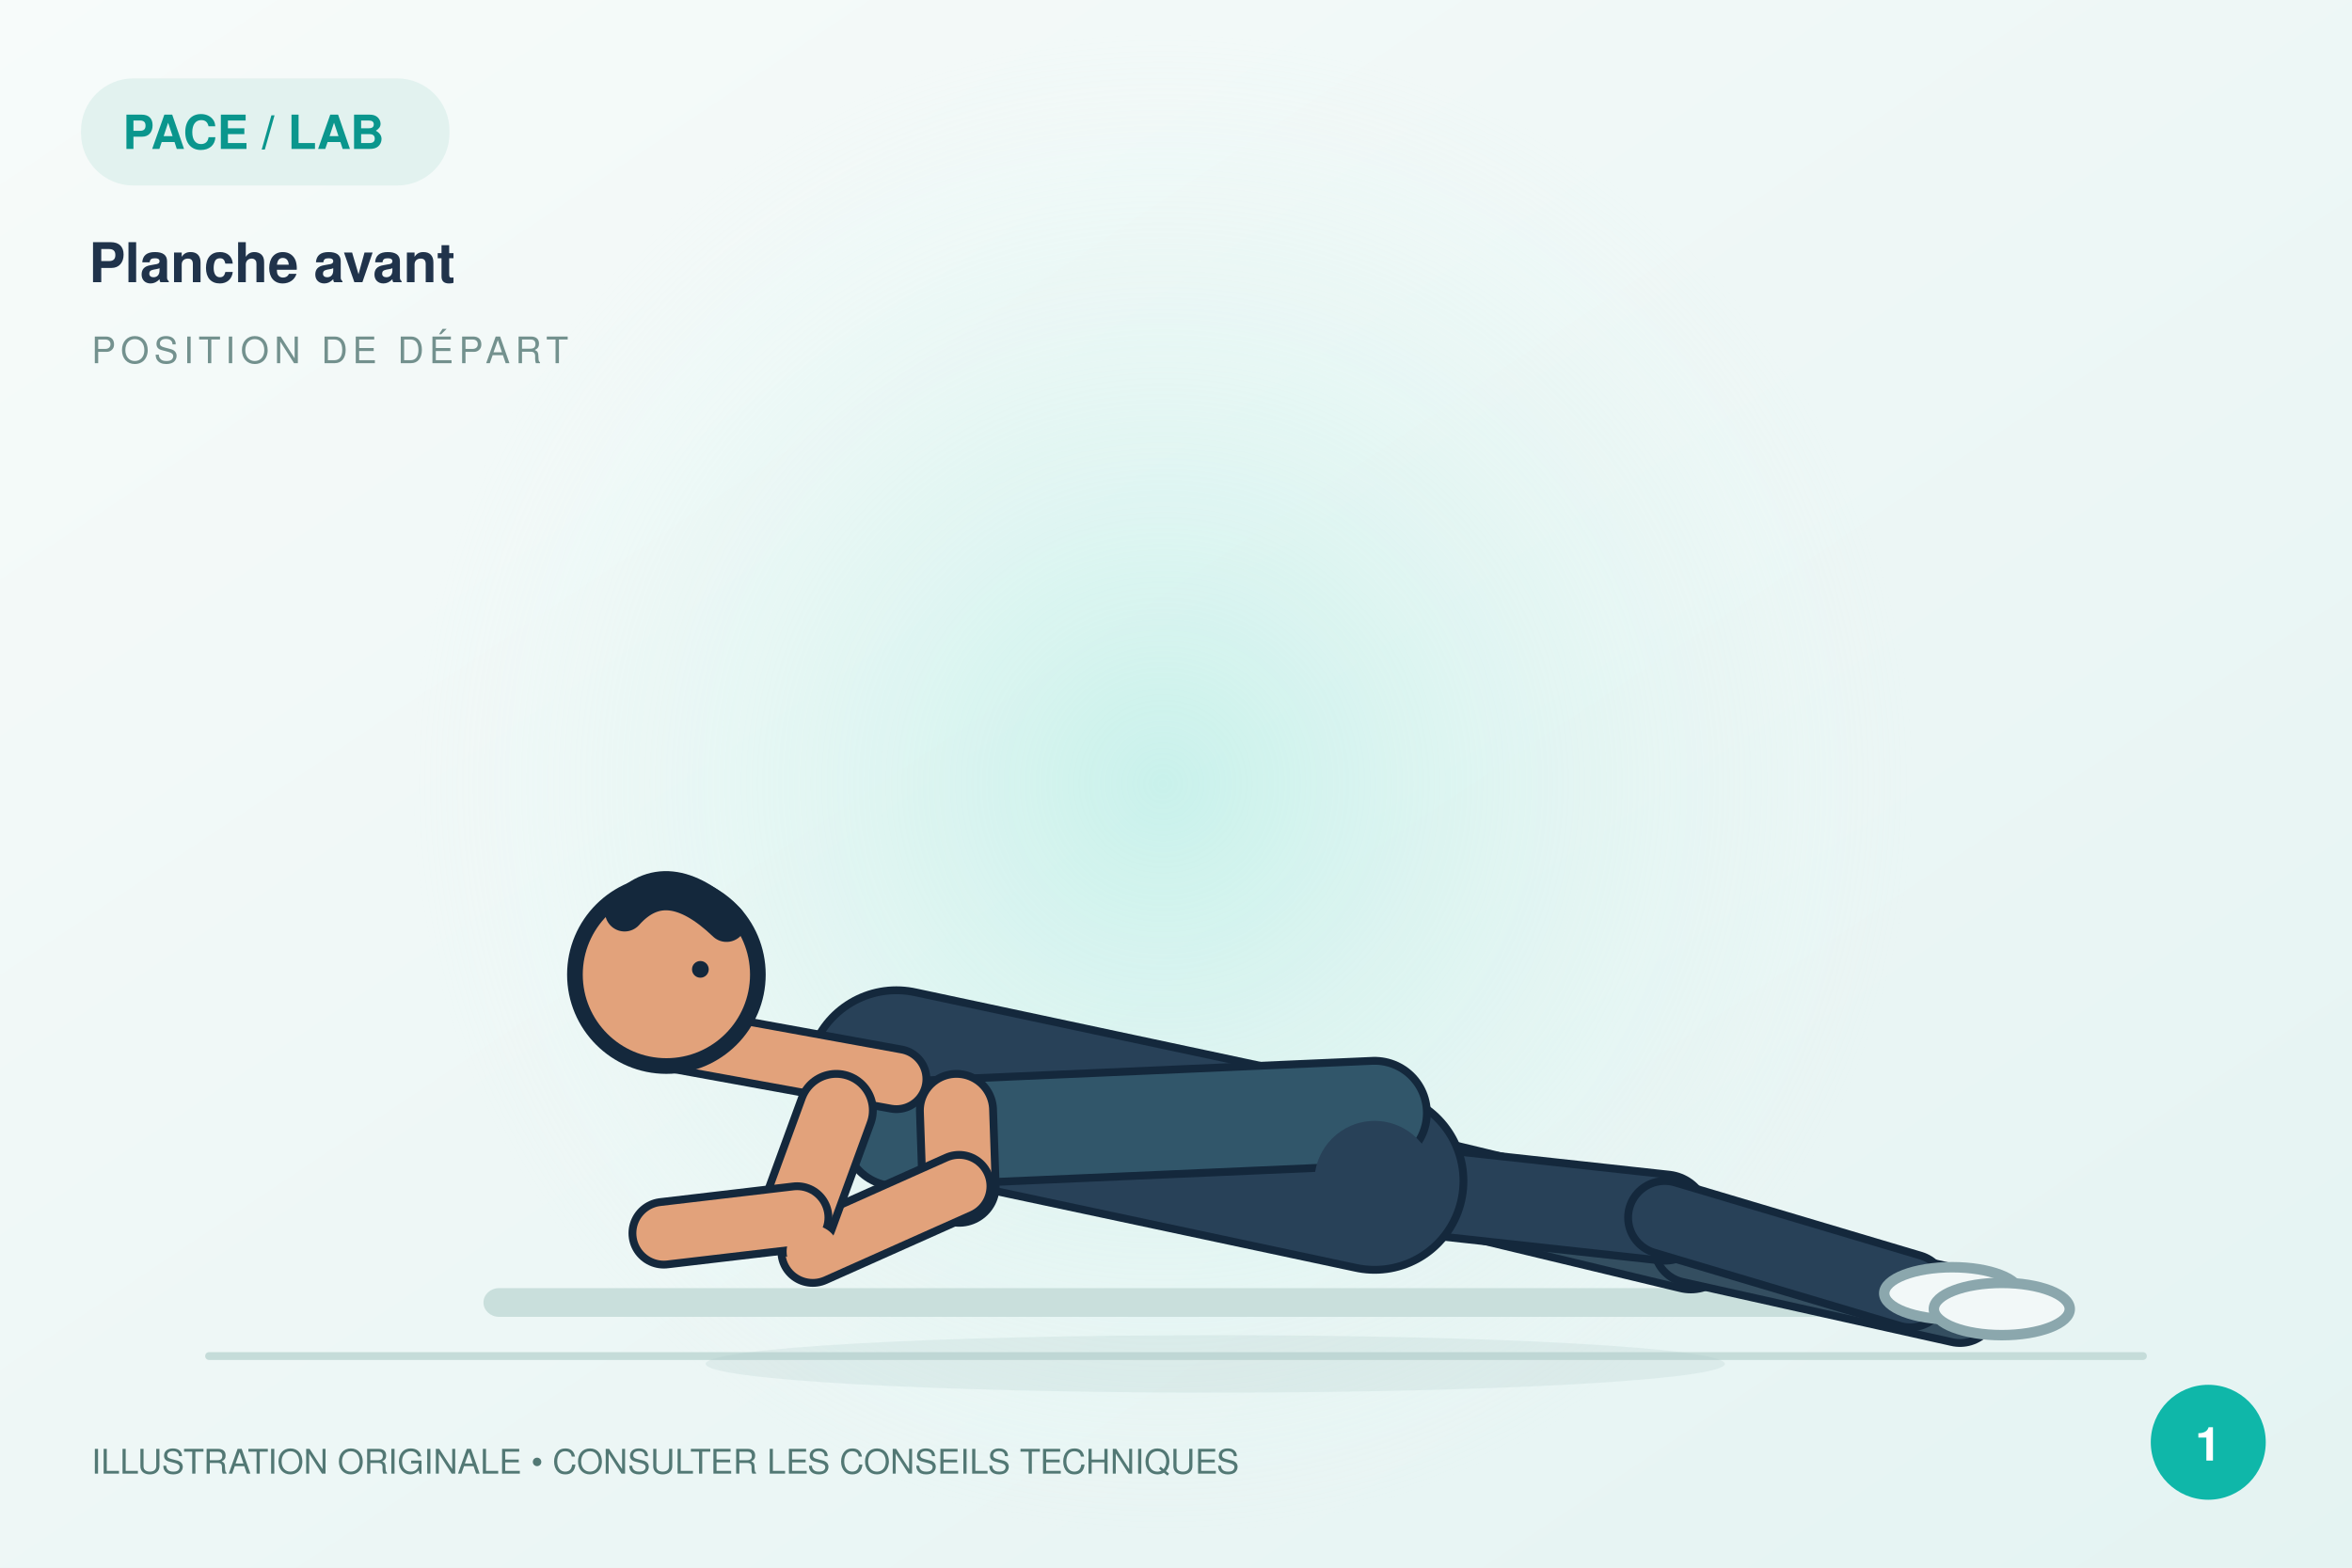
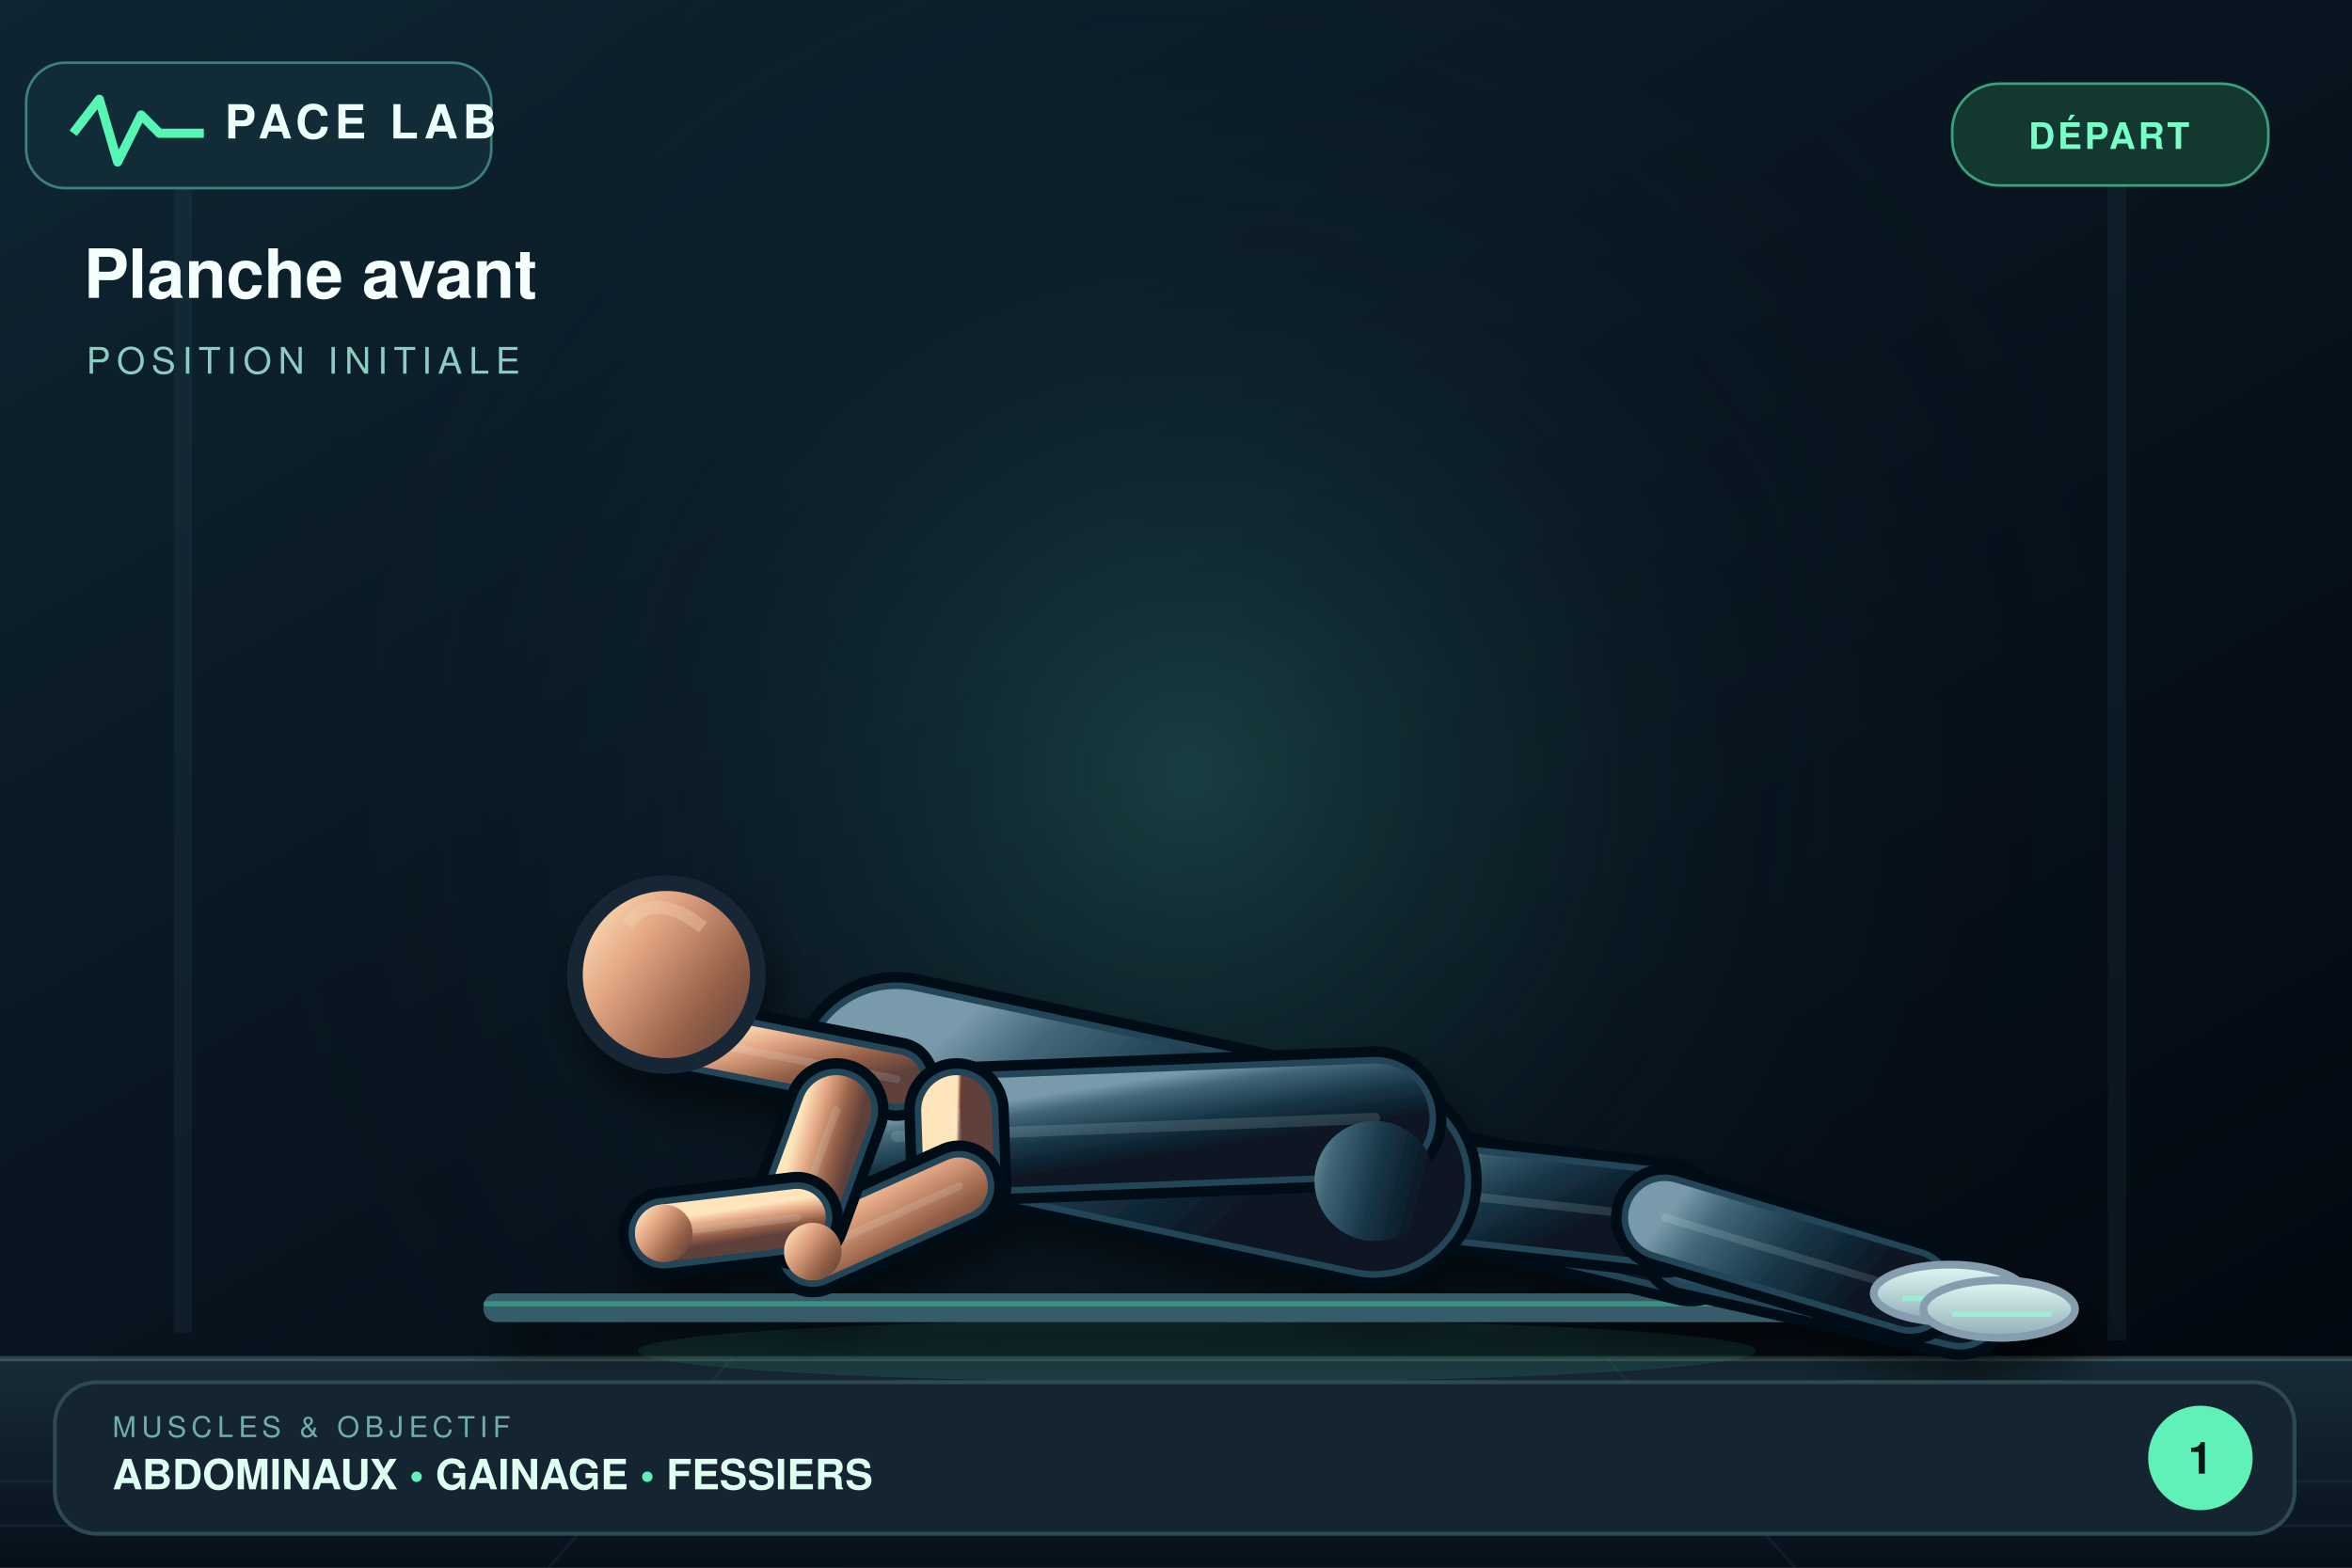
<svg xmlns="http://www.w3.org/2000/svg" width="900" height="600" viewBox="0 0 900 600">
  <defs>
-     <linearGradient id="bg" x1="0" y1="0" x2="1" y2="1">
-       <stop stop-color="#f7fbfa" />
-       <stop offset="1" stop-color="#e4f3f2" />
+     <linearGradient id="bg" x1="0" y1="0" x2=".85" y2="1">
+       <stop stop-color="#0e2632" />
+       <stop offset=".5" stop-color="#08141f" />
+       <stop offset="1" stop-color="#030911" />
    </linearGradient>
-     <radialGradient id="glow">
-       <stop stop-color="#abede2" stop-opacity=".55" />
-       <stop offset="1" stop-color="#dff6f1" stop-opacity="0" />
+     <radialGradient id="light">
+       <stop stop-color="#3d998b" stop-opacity=".32" />
+       <stop offset=".52" stop-color="#1c4750" stop-opacity=".11" />
+       <stop offset="1" stop-color="#04101b" stop-opacity="0" />
    </radialGradient>
-     <marker id="arrow" markerWidth="6" markerHeight="6" refX="3" refY="3" orient="auto">
-       <path d="M0 0 L6 3 L0 6" fill="none" stroke="#0fb7a9" stroke-width="1.5" />
+     <linearGradient id="fabric" x1="0" x2="1" y1="0" y2=".24">
+       <stop stop-color="#799aaa" />
+       <stop offset=".2" stop-color="#426778" />
+       <stop offset=".58" stop-color="#183647" />
+       <stop offset="1" stop-color="#071621" />
+     </linearGradient>
+     <linearGradient id="skin" x1="0" x2="1" y1=".15" y2=".9">
+       <stop stop-color="#ffe5bc" />
+       <stop offset=".32" stop-color="#e2a583" />
+       <stop offset=".7" stop-color="#956047" />
+       <stop offset="1" stop-color="#5e3f3b" />
+     </linearGradient>
+     <linearGradient id="rear" x1="0" x2="1" y1="0" y2="1">
+       <stop stop-color="#3b6174" />
+       <stop offset=".7" stop-color="#142f40" />
+       <stop offset="1" stop-color="#081624" />
+     </linearGradient>
+     <linearGradient id="metal" x1="0" x2="1">
+       <stop stop-color="#213b48" />
+       <stop offset=".46" stop-color="#a7c1c8" />
+       <stop offset=".77" stop-color="#3c5a65" />
+       <stop offset="1" stop-color="#152834" />
+     </linearGradient>
+     <linearGradient id="shoe" x1="0" x2="0" y1="0" y2="1">
+       <stop stop-color="#e2f8f5" />
+       <stop offset="1" stop-color="#8faeb7" />
+     </linearGradient>
+     <linearGradient id="floor" x1="0" y1="0" x2="0" y2="1">
+       <stop stop-color="#172b36" />
+       <stop offset="1" stop-color="#06101b" />
+     </linearGradient>
+     <filter id="shadow" x="-30%" y="-30%" width="160%" height="160%">
+       <feDropShadow dx="4" dy="11" stdDeviation="8" flood-color="#000000" flood-opacity=".55" />
+     </filter>
+     <marker id="arrow" markerWidth="7" markerHeight="7" refX="5" refY="3.5" orient="auto">
+       <path d="M0 0 L6 3.5 L0 7" fill="none" stroke="#6dfdc6" stroke-width="1.7" />
    </marker>
  </defs>
  <rect width="900" height="600" fill="url(#bg)" />
-   <circle cx="445" cy="300" r="290" fill="url(#glow)" />
-   <path d="M 80 519 H 820" stroke="#c5dcd9" stroke-width="3" stroke-linecap="round" />
-   <ellipse cx="465" cy="522" rx="195" ry="11" fill="#a6c5c5" opacity=".20" />
-   <rect x="31" y="30" width="141" height="41" rx="20" fill="#e2f2ef" />
-   <text x="47" y="57" font-family="Helvetica,Arial" font-size="18" font-weight="bold" fill="#0a968d">PACE / LAB</text>
-   <text x="34" y="108" font-family="Helvetica,Arial" font-size="21" font-weight="bold" fill="#20334b">Planche avant</text>
-   <text x="35" y="139" font-family="Helvetica,Arial" font-size="14" letter-spacing="2" fill="#73918e">POSITION DE DÉPART</text>
-   <rect x="185" y="493" width="595" height="11" rx="6" fill="#c9dfdc" />
-   <path d="M 543 452 L 647 477" fill="none" stroke="#14283c" stroke-width="36" stroke-linejoin="round" stroke-linecap="round" />
-   <path d="M 543 452 L 647 477" fill="none" stroke="#334e60" stroke-width="30" stroke-linejoin="round" stroke-linecap="round" />
-   <path d="M 647 477 L 750 500" fill="none" stroke="#14283c" stroke-width="31" stroke-linejoin="round" stroke-linecap="round" />
-   <path d="M 647 477 L 750 500" fill="none" stroke="#344e60" stroke-width="25" stroke-linejoin="round" stroke-linecap="round" />
-   <path d="M 509 452 L 637 466" fill="none" stroke="#14283c" stroke-width="36" stroke-linejoin="round" stroke-linecap="round" />
-   <path d="M 509 452 L 637 466" fill="none" stroke="#284158" stroke-width="30" stroke-linejoin="round" stroke-linecap="round" />
-   <path d="M 637 466 L 731 494" fill="none" stroke="#14283c" stroke-width="31" stroke-linejoin="round" stroke-linecap="round" />
-   <path d="M 637 466 L 731 494" fill="none" stroke="#284158" stroke-width="25" stroke-linejoin="round" stroke-linecap="round" />
-   <ellipse cx="747" cy="495" rx="26" ry="10" fill="#f2f8f8" stroke="#8ba7ad" stroke-width="4" />
-   <ellipse cx="766" cy="501" rx="26" ry="10" fill="#f2f8f8" stroke="#8ba7ad" stroke-width="4" />
-   <path d="M 526 452 L 343 413" fill="none" stroke="#14283c" stroke-width="71" stroke-linejoin="round" stroke-linecap="round" />
-   <path d="M 526 452 L 343 413" fill="none" stroke="#284158" stroke-width="65" stroke-linejoin="round" stroke-linecap="round" />
-   <path d="M 526 426 L 343 434" fill="none" stroke="#14283c" stroke-width="43" stroke-linejoin="round" stroke-linecap="round" />
-   <path d="M 526 426 L 343 434" fill="none" stroke="#31566a" stroke-width="37" stroke-linejoin="round" stroke-linecap="round" />
-   <circle cx="526" cy="452" r="23" fill="#284158" stroke="none" stroke-width="1" />
-   <path d="M 343 413 L 255 397" fill="none" stroke="#14283c" stroke-width="26" stroke-linejoin="round" stroke-linecap="round" />
-   <path d="M 343 413 L 255 397" fill="none" stroke="#e2a27b" stroke-width="20" stroke-linejoin="round" stroke-linecap="round" />
-   <circle cx="255" cy="373" r="35" fill="#e2a27b" stroke="#14283c" stroke-width="6" />
-   <circle cx="268" cy="371" r="3.2" fill="#14283c" />
-   <path d="M 239 349 Q 255 331 278 353" stroke="#14283c" stroke-width="15" fill="none" stroke-linecap="round" />
-   <path d="M 366 425 L 367 454" fill="none" stroke="#14283c" stroke-width="31" stroke-linejoin="round" stroke-linecap="round" />
-   <path d="M 366 425 L 367 454" fill="none" stroke="#e2a27b" stroke-width="25" stroke-linejoin="round" stroke-linecap="round" />
-   <path d="M 367 454 L 311 479" fill="none" stroke="#14283c" stroke-width="27" stroke-linejoin="round" stroke-linecap="round" />
-   <path d="M 367 454 L 311 479" fill="none" stroke="#e2a27b" stroke-width="21" stroke-linejoin="round" stroke-linecap="round" />
-   <path d="M 320 425 L 305 466" fill="none" stroke="#14283c" stroke-width="31" stroke-linejoin="round" stroke-linecap="round" />
-   <path d="M 320 425 L 305 466" fill="none" stroke="#e2a27b" stroke-width="25" stroke-linejoin="round" stroke-linecap="round" />
-   <path d="M 305 466 L 254 472" fill="none" stroke="#14283c" stroke-width="27" stroke-linejoin="round" stroke-linecap="round" />
-   <path d="M 305 466 L 254 472" fill="none" stroke="#e2a27b" stroke-width="21" stroke-linejoin="round" stroke-linecap="round" />
-   <circle cx="254" cy="472" r="10" fill="#e2a27b" stroke="none" stroke-width="1" />
-   <circle cx="311" cy="479" r="10" fill="#e2a27b" stroke="none" stroke-width="1" />
-   <text x="35" y="564" font-family="Helvetica,Arial" font-size="13" fill="#527874">ILLUSTRATION ORIGINALE • CONSULTER LES CONSEILS TECHNIQUES</text>
-   <circle cx="845" cy="552" r="22" fill="#0fb7a9" />
-   <text x="845" y="559" text-anchor="middle" font-family="Helvetica,Arial" font-size="18" font-weight="bold" fill="#fff">1</text>
+   <circle cx="455" cy="296" r="375" fill="url(#light)" />
+   <path d="M70 56 L70 510 M810 54 L810 513" stroke="#4c8191" stroke-width="7" opacity=".09" />
+   <path d="M0 520 L900 520 L900 600 L0 600 Z" fill="url(#floor)" />
+   <path d="M0 520 H900" stroke="#9acac5" opacity=".24" stroke-width="2" />
+   <path d="M0 567 L900 567 M0 584 L900 584 M280 520 L210 600 M615 520 L687 600" stroke="#678e9a" opacity=".10" />
+   <ellipse cx="458" cy="517" rx="214" ry="12" fill="#5bf6bd" opacity=".11" />
+   <path d="M25 24 h148 a15 15 0 0 1 15 15 v18 a15 15 0 0 1 -15 15 H25 a15 15 0 0 1 -15 -15 V39 a15 15 0 0 1 15 -15" fill="#112c38" stroke="#3f857f" opacity=".95" />
+   <path d="M28 51 l10 -13 l7 24 l9 -18 l7 7 h17" fill="none" stroke="#56f7b4" stroke-width="3.5" stroke-linejoin="round" />
+   <text x="86" y="53" font-family="Helvetica,Arial" font-size="18" letter-spacing="2" font-weight="bold" fill="#ecfffa">PACE LAB</text>
+   <text x="32" y="114" font-family="Helvetica,Arial" font-size="26" font-weight="bold" fill="#f5fffd">Planche avant</text>
+   <text x="33" y="143" font-family="Helvetica,Arial" font-size="14" letter-spacing="2.5" fill="#8ccdc1">POSITION INITIALE</text>
+   <rect x="747" y="32" width="121" height="39" rx="18" fill="#12382f" stroke="#59f1b9" stroke-opacity=".6" />
+   <text x="807" y="57" text-anchor="middle" font-family="Helvetica,Arial" font-size="14" letter-spacing="1" fill="#77ffc8" font-weight="bold">DÉPART</text>
+   <g filter="url(#shadow)">
+     <rect x="185" y="495" width="600" height="11" rx="5" fill="#365c67" />
+     <rect x="185" y="498" width="600" height="2" rx="1" fill="#4ae6b2" opacity=".38" />
+     <path d="M 543 452 L 647 477" stroke="#030b15" stroke-width="46" stroke-linecap="round" />
+     <path d="M 543 452 L 647 477" stroke="#224459" stroke-width="38" stroke-linecap="round" />
+     <path d="M 543 452 L 647 477" stroke="url(#rear)" stroke-width="33" stroke-linecap="round" />
+     <path d="M 543 452 L 647 477" stroke="#e9fffa" stroke-opacity=".14" stroke-width="3.3" stroke-linecap="round" />
+     <path d="M 647 477 L 750 500" stroke="#030b15" stroke-width="41" stroke-linecap="round" />
+     <path d="M 647 477 L 750 500" stroke="#224459" stroke-width="33" stroke-linecap="round" />
+     <path d="M 647 477 L 750 500" stroke="url(#rear)" stroke-width="28" stroke-linecap="round" />
+     <path d="M 647 477 L 750 500" stroke="#e9fffa" stroke-opacity=".14" stroke-width="3.0" stroke-linecap="round" />
+     <path d="M 509 452 L 637 466" stroke="#030b15" stroke-width="46" stroke-linecap="round" />
+     <path d="M 509 452 L 637 466" stroke="#224459" stroke-width="38" stroke-linecap="round" />
+     <path d="M 509 452 L 637 466" stroke="url(#fabric)" stroke-width="33" stroke-linecap="round" />
+     <path d="M 509 452 L 637 466" stroke="#e9fffa" stroke-opacity=".14" stroke-width="3.3" stroke-linecap="round" />
+     <path d="M 637 466 L 731 494" stroke="#030b15" stroke-width="41" stroke-linecap="round" />
+     <path d="M 637 466 L 731 494" stroke="#224459" stroke-width="33" stroke-linecap="round" />
+     <path d="M 637 466 L 731 494" stroke="url(#fabric)" stroke-width="28" stroke-linecap="round" />
+     <path d="M 637 466 L 731 494" stroke="#e9fffa" stroke-opacity=".14" stroke-width="3.0" stroke-linecap="round" />
+     <ellipse cx="746" cy="495" rx="29" ry="11" fill="url(#shoe)" stroke="#859dad" stroke-width="3" />
+     <path d="M728 497 L766 497" stroke="#8fffd4" stroke-opacity=".65" stroke-width="2" />
+     <ellipse cx="765" cy="501" rx="29" ry="11" fill="url(#shoe)" stroke="#859dad" stroke-width="3" />
+     <path d="M747 503 L785 503" stroke="#8fffd4" stroke-opacity=".65" stroke-width="2" />
+     <path d="M 526 452 L 343 413" stroke="#030b15" stroke-width="82" stroke-linecap="round" />
+     <path d="M 526 452 L 343 413" stroke="#224459" stroke-width="74" stroke-linecap="round" />
+     <path d="M 526 452 L 343 413" stroke="url(#fabric)" stroke-width="69" stroke-linecap="round" />
+     <path d="M 526 452 L 343 413" stroke="#e9fffa" stroke-opacity=".14" stroke-width="6.9" stroke-linecap="round" />
+     <path d="M 526 428 L 343 435" stroke="#030b15" stroke-width="55" stroke-linecap="round" />
+     <path d="M 526 428 L 343 435" stroke="#224459" stroke-width="47" stroke-linecap="round" />
+     <path d="M 526 428 L 343 435" stroke="url(#fabric)" stroke-width="42" stroke-linecap="round" />
+     <path d="M 526 428 L 343 435" stroke="#e9fffa" stroke-opacity=".14" stroke-width="4.2" stroke-linecap="round" />
+     <circle cx="526" cy="452" r="23" fill="url(#fabric)" />
+     <path d="M 343 413 L 255 396" stroke="#030b15" stroke-width="32" stroke-linecap="round" />
+     <path d="M 343 413 L 255 396" stroke="#224459" stroke-width="24" stroke-linecap="round" />
+     <path d="M 343 413 L 255 396" stroke="url(#skin)" stroke-width="19" stroke-linecap="round" />
+     <path d="M 343 413 L 255 396" stroke="#e9fffa" stroke-opacity=".14" stroke-width="3.0" stroke-linecap="round" />
+     <circle cx="255" cy="373" r="35" fill="url(#skin)" stroke="#132536" stroke-width="6" />
+     <path d="M240 354 Q 250 340 269 355" stroke="#f5d4af" opacity=".35" fill="none" stroke-width="5" />
+     <path d="M 366 425 L 367 454" stroke="#030b15" stroke-width="40" stroke-linecap="round" />
+     <path d="M 366 425 L 367 454" stroke="#224459" stroke-width="32" stroke-linecap="round" />
+     <path d="M 366 425 L 367 454" stroke="url(#skin)" stroke-width="27" stroke-linecap="round" />
+     <path d="M 366 425 L 367 454" stroke="#e9fffa" stroke-opacity=".14" stroke-width="3.0" stroke-linecap="round" />
+     <path d="M 367 454 L 311 479" stroke="#030b15" stroke-width="35" stroke-linecap="round" />
+     <path d="M 367 454 L 311 479" stroke="#224459" stroke-width="27" stroke-linecap="round" />
+     <path d="M 367 454 L 311 479" stroke="url(#skin)" stroke-width="22" stroke-linecap="round" />
+     <path d="M 367 454 L 311 479" stroke="#e9fffa" stroke-opacity=".14" stroke-width="3.0" stroke-linecap="round" />
+     <path d="M 320 425 L 305 466" stroke="#030b15" stroke-width="40" stroke-linecap="round" />
+     <path d="M 320 425 L 305 466" stroke="#224459" stroke-width="32" stroke-linecap="round" />
+     <path d="M 320 425 L 305 466" stroke="url(#skin)" stroke-width="27" stroke-linecap="round" />
+     <path d="M 320 425 L 305 466" stroke="#e9fffa" stroke-opacity=".14" stroke-width="3.0" stroke-linecap="round" />
+     <path d="M 305 466 L 254 472" stroke="#030b15" stroke-width="35" stroke-linecap="round" />
+     <path d="M 305 466 L 254 472" stroke="#224459" stroke-width="27" stroke-linecap="round" />
+     <path d="M 305 466 L 254 472" stroke="url(#skin)" stroke-width="22" stroke-linecap="round" />
+     <path d="M 305 466 L 254 472" stroke="#e9fffa" stroke-opacity=".14" stroke-width="3.0" stroke-linecap="round" />
+     <circle cx="254" cy="472" r="11" fill="url(#skin)" />
+     <circle cx="311" cy="479" r="11" fill="url(#skin)" />
+   </g>
+   <rect x="21" y="529" width="857" height="58" rx="16" fill="#142531" stroke="#2f4953" stroke-width="1.5" />
+   <text x="43" y="550" font-family="Helvetica,Arial" font-size="11" letter-spacing="2" fill="#6faeaa">MUSCLES &amp; OBJECTIF</text>
+   <text x="43" y="570" font-family="Helvetica,Arial" font-size="16" font-weight="bold" fill="#defff2">ABDOMINAUX <tspan fill="#5ff1b7"> • </tspan> GAINAGE <tspan fill="#5ff1b7"> • </tspan> FESSIERS</text>
+   <circle cx="842" cy="558" r="20" fill="#5ff1b7" />
+   <text x="842" y="564" text-anchor="middle" font-family="Helvetica,Arial" font-size="17" font-weight="bold" fill="#06171c">1</text>
</svg>
